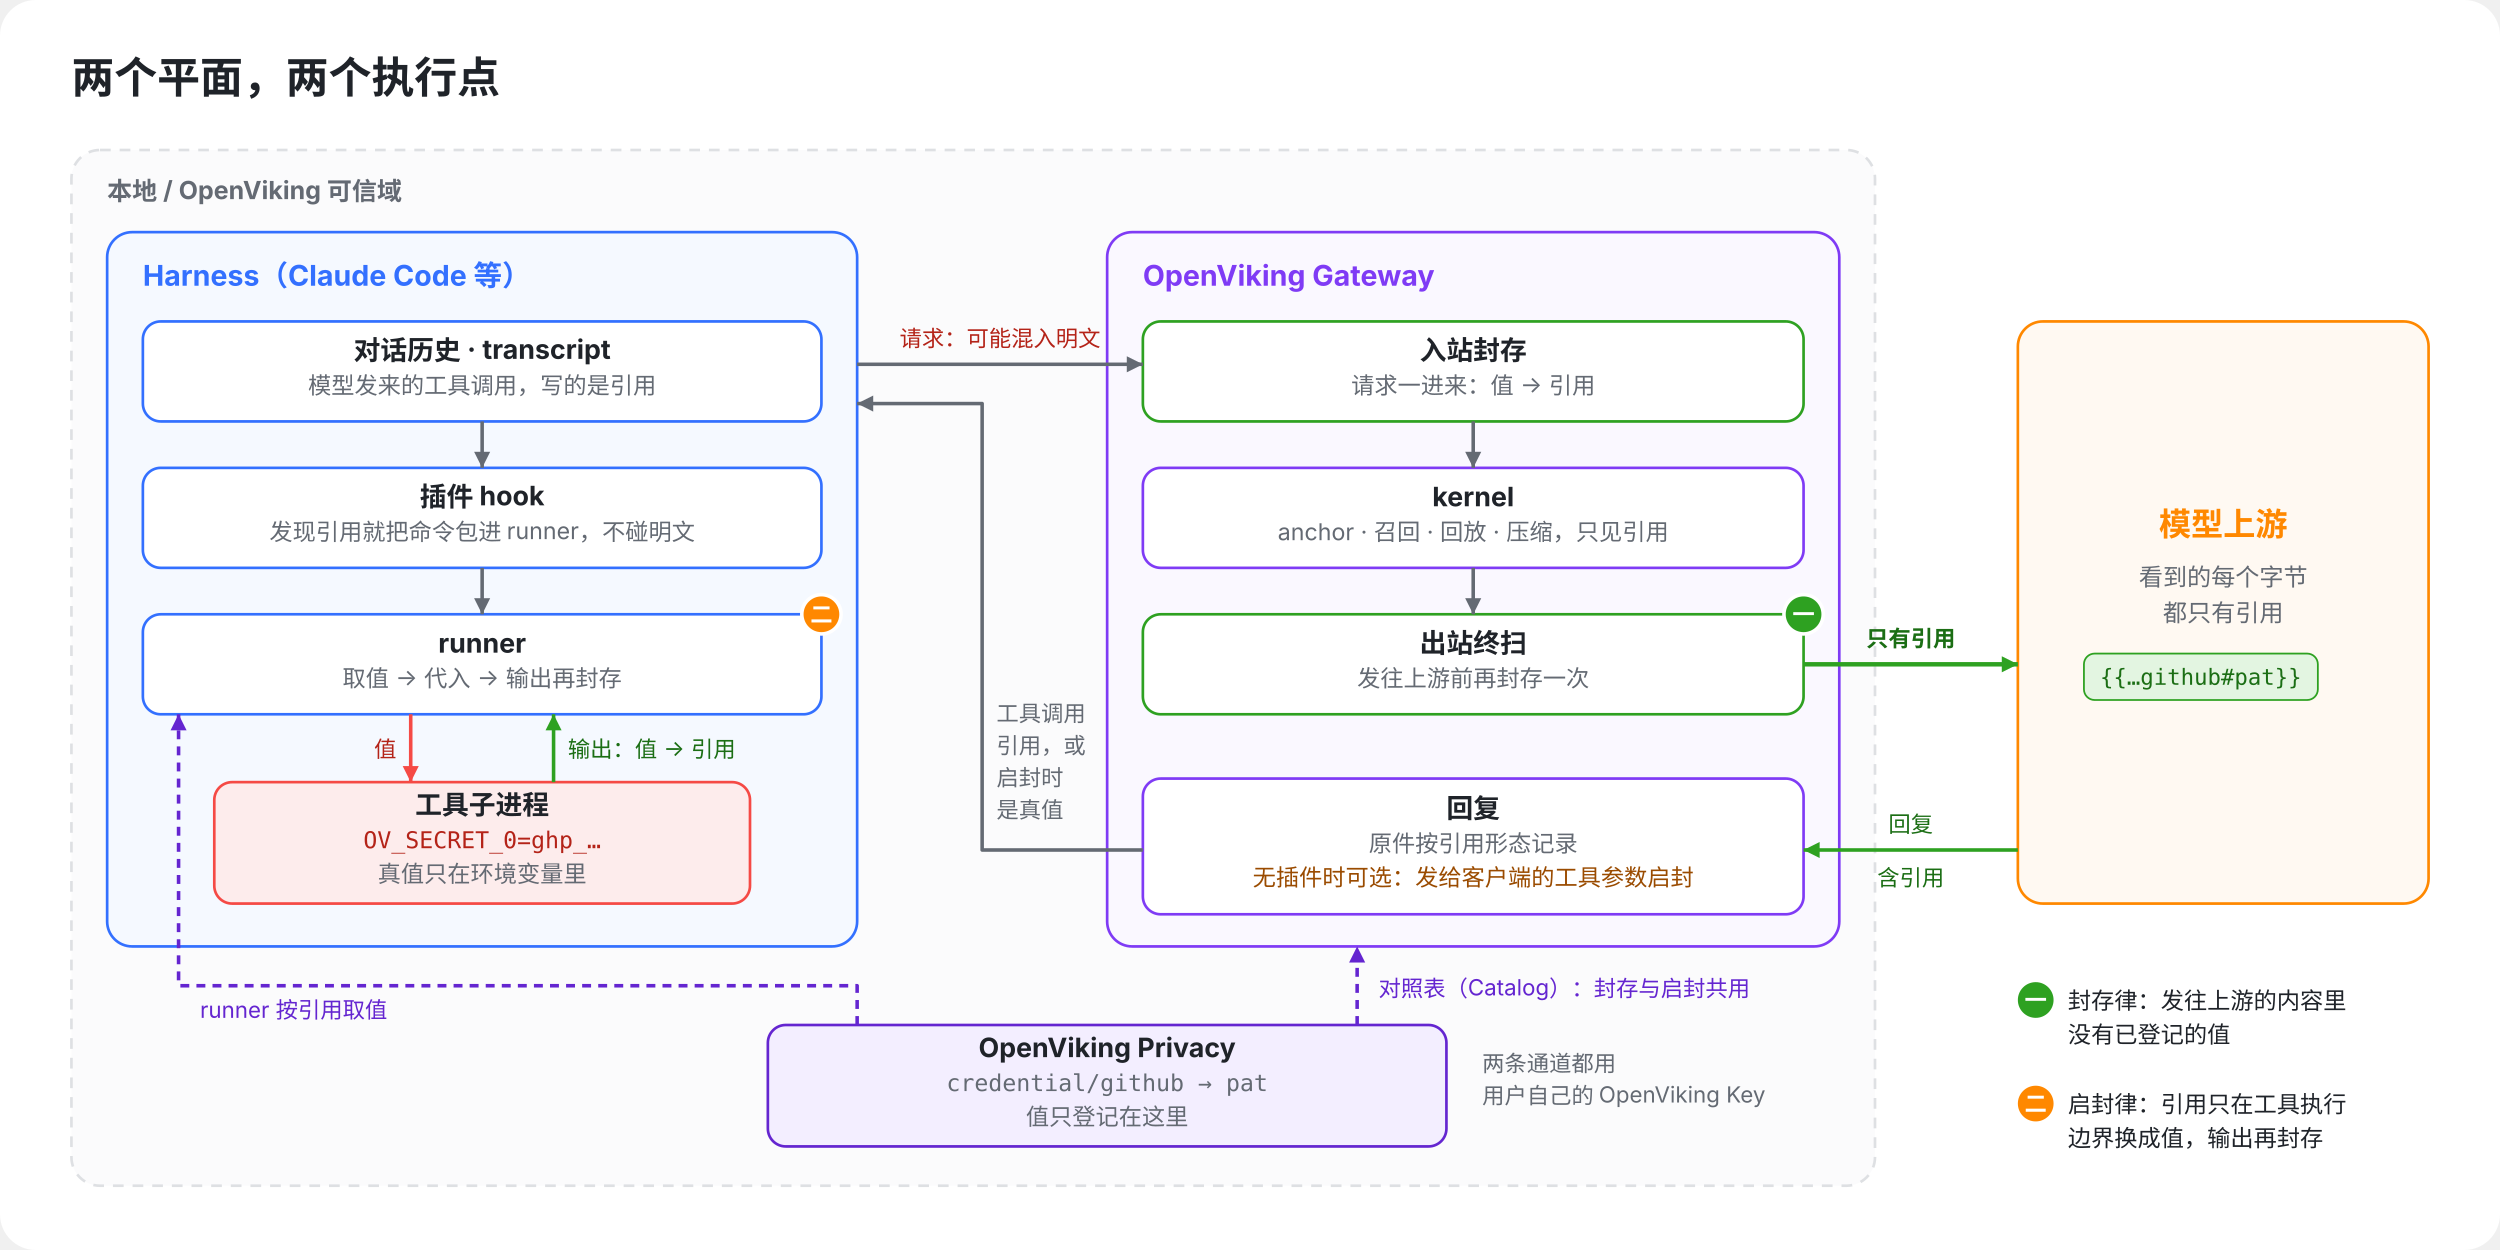
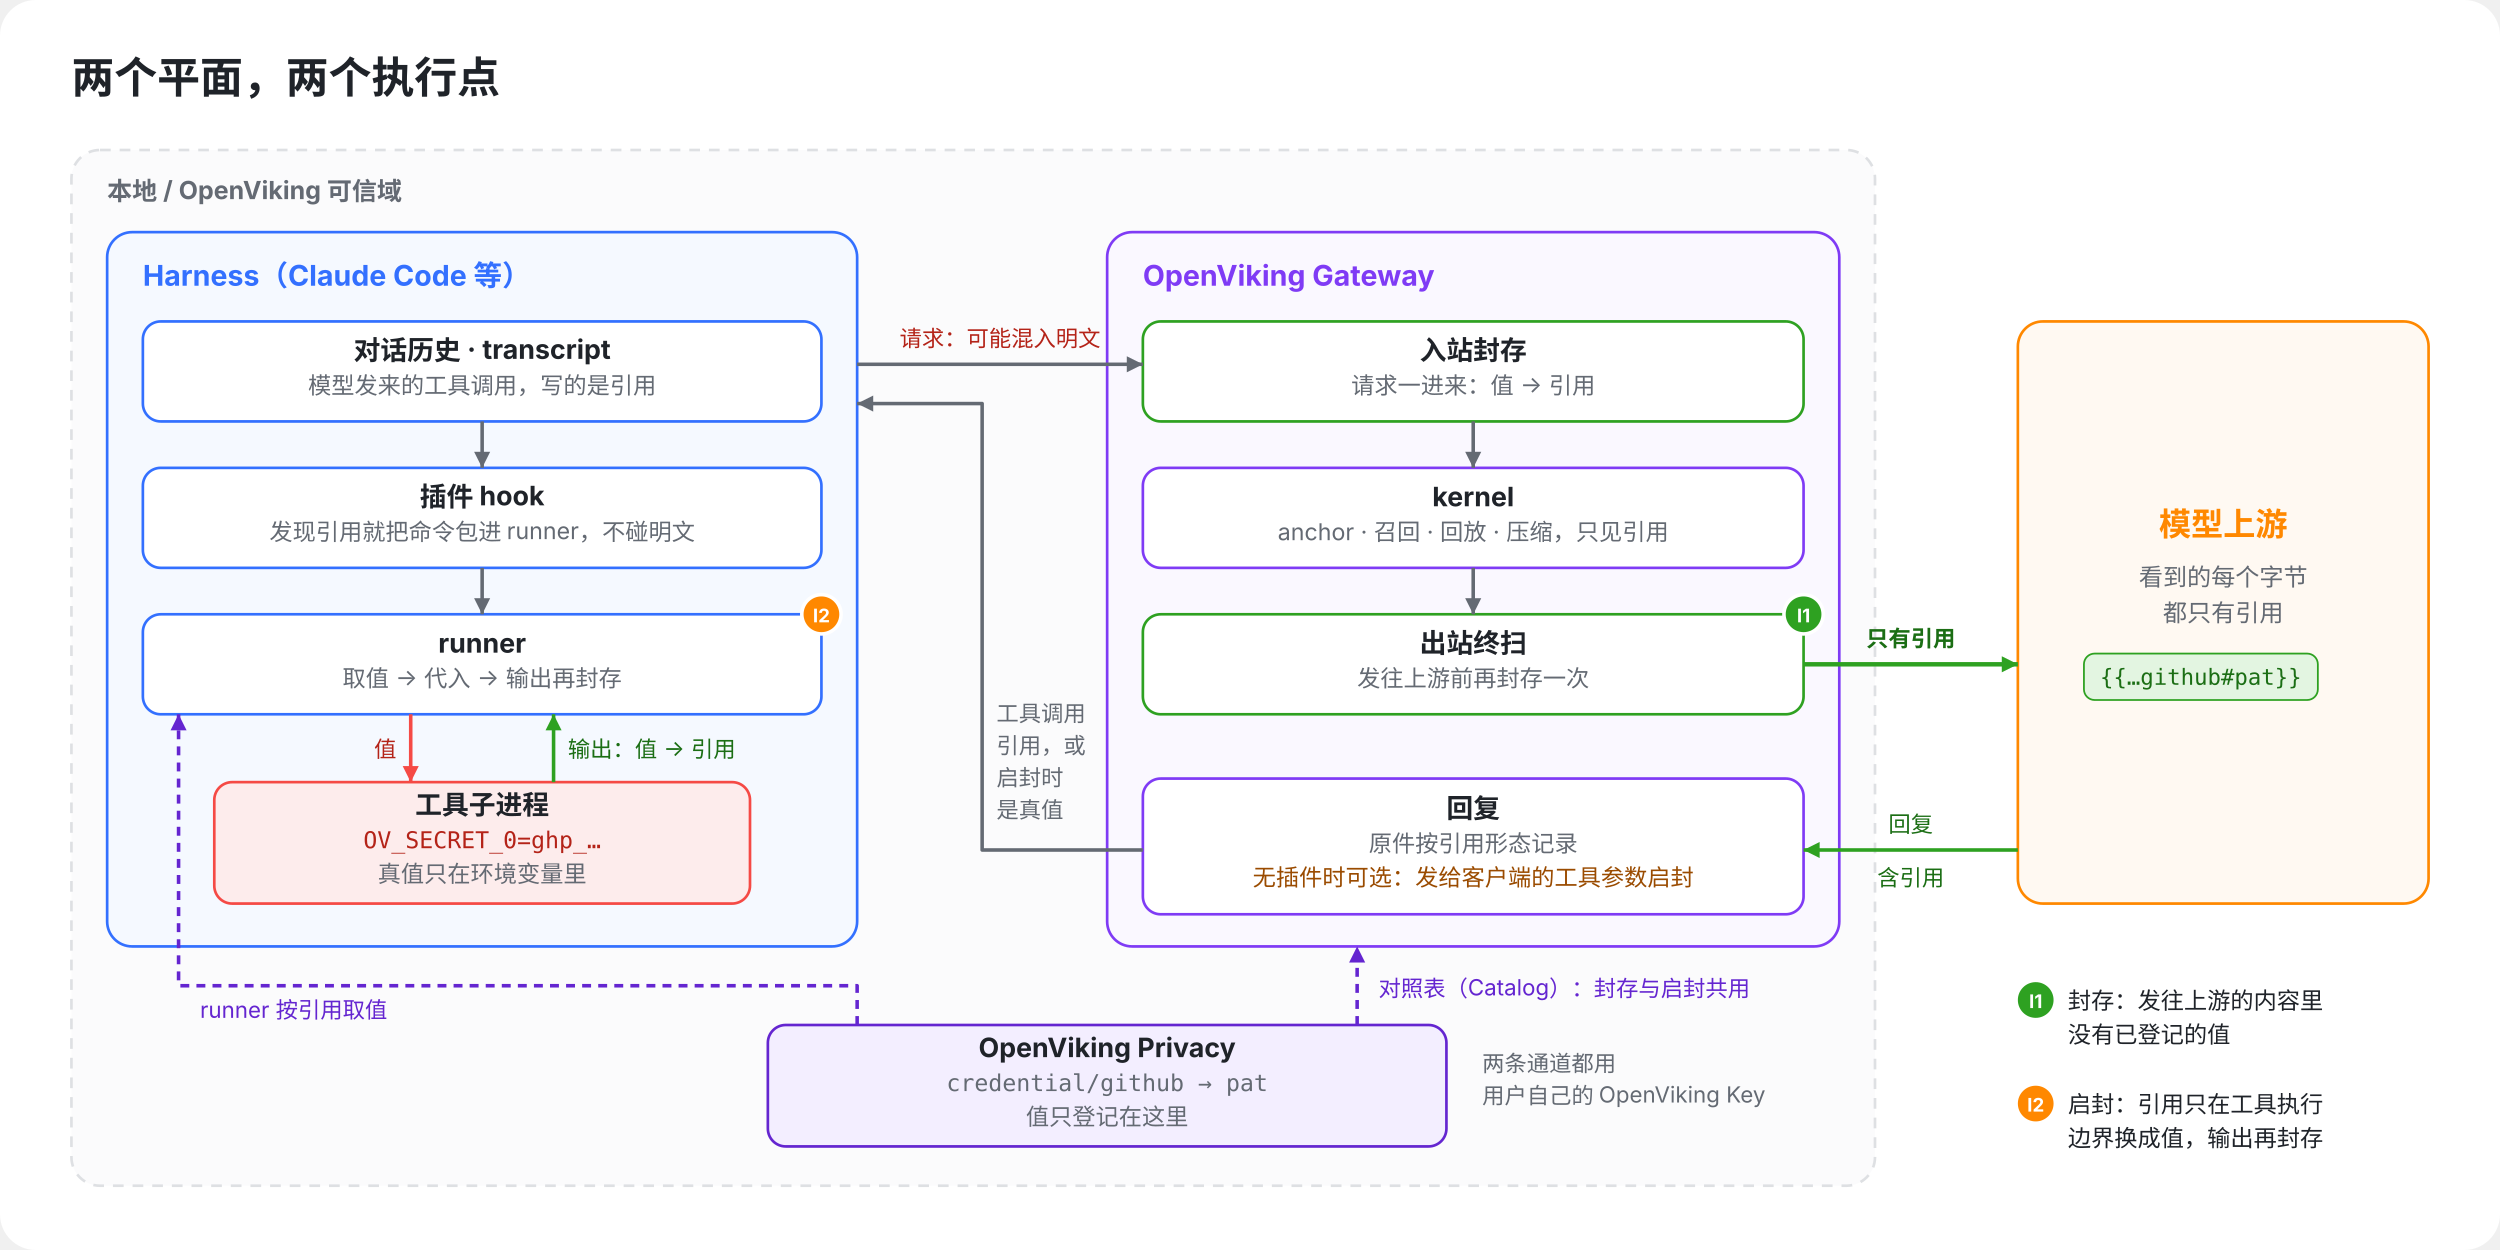
<svg xmlns="http://www.w3.org/2000/svg" width="1400" height="700" viewBox="0 0 1400 700">
  <rect x="0" y="0" width="1400" height="700" rx="20" fill="#FFFFFF" />
  <text x="40" y="52" font-family="Inter, -apple-system, BlinkMacSystemFont, 'Segoe UI', 'PingFang SC', 'Hiragino Sans GB', 'Microsoft YaHei', 'Noto Sans SC', 'Noto Sans CJK SC', sans-serif" font-size="24" font-weight="700" fill="#1F2329" text-anchor="start">两个平面，两个执行点</text>
  <rect x="40" y="84" width="1010" height="580" rx="16" fill="#FBFBFC" stroke="#DEE0E3" stroke-width="1.5" stroke-dasharray="6 5" />
  <text x="60" y="112" font-family="Inter, -apple-system, BlinkMacSystemFont, 'Segoe UI', 'PingFang SC', 'Hiragino Sans GB', 'Microsoft YaHei', 'Noto Sans SC', 'Noto Sans CJK SC', sans-serif" font-size="14" font-weight="700" fill="#646A73" text-anchor="start">本地 / OpenViking 可信域</text>
  <rect x="60" y="130" width="420" height="400" rx="14" fill="#F5F9FF" stroke="#3370FF" stroke-width="1.5" />
  <text x="80" y="160" font-family="Inter, -apple-system, BlinkMacSystemFont, 'Segoe UI', 'PingFang SC', 'Hiragino Sans GB', 'Microsoft YaHei', 'Noto Sans SC', 'Noto Sans CJK SC', sans-serif" font-size="16" font-weight="700" fill="#3370FF" text-anchor="start">Harness（Claude Code 等）</text>
  <rect x="80" y="180" width="380" height="56" rx="10" fill="#FFFFFF" stroke="#3370FF" stroke-width="1.5" />
  <text x="270" y="201.5" font-family="Inter, -apple-system, BlinkMacSystemFont, 'Segoe UI', 'PingFang SC', 'Hiragino Sans GB', 'Microsoft YaHei', 'Noto Sans SC', 'Noto Sans CJK SC', sans-serif" font-size="15" font-weight="700" fill="#1F2329" text-anchor="middle">对话历史 · transcript</text>
  <text x="270" y="220.5" font-family="Inter, -apple-system, BlinkMacSystemFont, 'Segoe UI', 'PingFang SC', 'Hiragino Sans GB', 'Microsoft YaHei', 'Noto Sans SC', 'Noto Sans CJK SC', sans-serif" font-size="13" font-weight="400" fill="#646A73" text-anchor="middle">模型发来的工具调用，写的是引用</text>
  <rect x="80" y="262" width="380" height="56" rx="10" fill="#FFFFFF" stroke="#3370FF" stroke-width="1.5" />
  <text x="270" y="283.5" font-family="Inter, -apple-system, BlinkMacSystemFont, 'Segoe UI', 'PingFang SC', 'Hiragino Sans GB', 'Microsoft YaHei', 'Noto Sans SC', 'Noto Sans CJK SC', sans-serif" font-size="15" font-weight="700" fill="#1F2329" text-anchor="middle">插件 hook</text>
  <text x="270" y="302.5" font-family="Inter, -apple-system, BlinkMacSystemFont, 'Segoe UI', 'PingFang SC', 'Hiragino Sans GB', 'Microsoft YaHei', 'Noto Sans SC', 'Noto Sans CJK SC', sans-serif" font-size="13" font-weight="400" fill="#646A73" text-anchor="middle">发现引用就把命令包进 runner，不碰明文</text>
  <rect x="80" y="344" width="380" height="56" rx="10" fill="#FFFFFF" stroke="#3370FF" stroke-width="1.5" />
  <text x="270" y="365.5" font-family="Inter, -apple-system, BlinkMacSystemFont, 'Segoe UI', 'PingFang SC', 'Hiragino Sans GB', 'Microsoft YaHei', 'Noto Sans SC', 'Noto Sans CJK SC', sans-serif" font-size="15" font-weight="700" fill="#1F2329" text-anchor="middle">runner</text>
  <text x="270" y="384.5" font-family="Inter, -apple-system, BlinkMacSystemFont, 'Segoe UI', 'PingFang SC', 'Hiragino Sans GB', 'Microsoft YaHei', 'Noto Sans SC', 'Noto Sans CJK SC', sans-serif" font-size="13" font-weight="400" fill="#646A73" text-anchor="middle">取值 → 代入 → 输出再封存</text>
  <rect x="120" y="438" width="300" height="68" rx="10" fill="#FDECEC" stroke="#F54A45" stroke-width="1.5" />
  <text x="270" y="456" font-family="Inter, -apple-system, BlinkMacSystemFont, 'Segoe UI', 'PingFang SC', 'Hiragino Sans GB', 'Microsoft YaHei', 'Noto Sans SC', 'Noto Sans CJK SC', sans-serif" font-size="15" font-weight="700" fill="#1F2329" text-anchor="middle">工具子进程</text>
  <text x="270" y="475" font-family="'SFMono-Regular', Menlo, Consolas, 'DejaVu Sans Mono', 'Noto Sans Mono CJK SC', monospace" font-size="13" font-weight="400" fill="#B42318" text-anchor="middle">OV_SECRET_0=ghp_…</text>
  <text x="270" y="494" font-family="Inter, -apple-system, BlinkMacSystemFont, 'Segoe UI', 'PingFang SC', 'Hiragino Sans GB', 'Microsoft YaHei', 'Noto Sans SC', 'Noto Sans CJK SC', sans-serif" font-size="13" font-weight="400" fill="#646A73" text-anchor="middle">真值只在环境变量里</text>
  <polyline points="270,236 270,262" fill="none" stroke="#646A73" stroke-width="2" stroke-linejoin="round" />
  <polygon points="270.0,262.0 274.5,253.0 265.5,253.0" fill="#646A73" />
  <polyline points="270,318 270,344" fill="none" stroke="#646A73" stroke-width="2" stroke-linejoin="round" />
  <polygon points="270.0,344.0 274.5,335.0 265.5,335.0" fill="#646A73" />
  <polyline points="230,400 230,438" fill="none" stroke="#F54A45" stroke-width="2" stroke-linejoin="round" />
  <polygon points="230.0,438.0 234.5,429.0 225.5,429.0" fill="#F54A45" />
  <text x="222" y="424" font-family="Inter, -apple-system, BlinkMacSystemFont, 'Segoe UI', 'PingFang SC', 'Hiragino Sans GB', 'Microsoft YaHei', 'Noto Sans SC', 'Noto Sans CJK SC', sans-serif" font-size="12.5" font-weight="400" fill="#B42318" text-anchor="end">值</text>
  <polyline points="310,438 310,400" fill="none" stroke="#2EA121" stroke-width="2" stroke-linejoin="round" />
  <polygon points="310.0,400.0 305.5,409.0 314.5,409.0" fill="#2EA121" />
  <text x="318" y="424" font-family="Inter, -apple-system, BlinkMacSystemFont, 'Segoe UI', 'PingFang SC', 'Hiragino Sans GB', 'Microsoft YaHei', 'Noto Sans SC', 'Noto Sans CJK SC', sans-serif" font-size="12.5" font-weight="400" fill="#1B6E14" text-anchor="start">输出：值 → 引用</text>
  <circle cx="460" cy="344" r="11" fill="#FF8800" stroke="#FFFFFF" stroke-width="2" />
-   <text x="460" y="348.5" font-family="Inter, -apple-system, BlinkMacSystemFont, 'Segoe UI', 'PingFang SC', 'Hiragino Sans GB', 'Microsoft YaHei', 'Noto Sans SC', 'Noto Sans CJK SC', sans-serif" font-size="12.5" font-weight="700" fill="#FFFFFF" text-anchor="middle">二</text>
+   <text x="460" y="348.5" font-family="Inter, -apple-system, BlinkMacSystemFont, 'Segoe UI', 'PingFang SC', 'Hiragino Sans GB', 'Microsoft YaHei', 'Noto Sans SC', 'Noto Sans CJK SC', sans-serif" font-size="10.5" font-weight="700" fill="#FFFFFF" text-anchor="middle">I2</text>
  <rect x="620" y="130" width="410" height="400" rx="14" fill="#FAF8FF" stroke="#7F3BF5" stroke-width="1.5" />
  <text x="640" y="160" font-family="Inter, -apple-system, BlinkMacSystemFont, 'Segoe UI', 'PingFang SC', 'Hiragino Sans GB', 'Microsoft YaHei', 'Noto Sans SC', 'Noto Sans CJK SC', sans-serif" font-size="16" font-weight="700" fill="#7F3BF5" text-anchor="start">OpenViking Gateway</text>
  <rect x="640" y="180" width="370" height="56" rx="10" fill="#FFFFFF" stroke="#2EA121" stroke-width="1.5" />
  <text x="825" y="201.5" font-family="Inter, -apple-system, BlinkMacSystemFont, 'Segoe UI', 'PingFang SC', 'Hiragino Sans GB', 'Microsoft YaHei', 'Noto Sans SC', 'Noto Sans CJK SC', sans-serif" font-size="15" font-weight="700" fill="#1F2329" text-anchor="middle">入站封存</text>
  <text x="825" y="220.5" font-family="Inter, -apple-system, BlinkMacSystemFont, 'Segoe UI', 'PingFang SC', 'Hiragino Sans GB', 'Microsoft YaHei', 'Noto Sans SC', 'Noto Sans CJK SC', sans-serif" font-size="13" font-weight="400" fill="#646A73" text-anchor="middle">请求一进来：值 → 引用</text>
  <rect x="640" y="262" width="370" height="56" rx="10" fill="#FFFFFF" stroke="#7F3BF5" stroke-width="1.5" />
  <text x="825" y="283.5" font-family="Inter, -apple-system, BlinkMacSystemFont, 'Segoe UI', 'PingFang SC', 'Hiragino Sans GB', 'Microsoft YaHei', 'Noto Sans SC', 'Noto Sans CJK SC', sans-serif" font-size="15" font-weight="700" fill="#1F2329" text-anchor="middle">kernel</text>
  <text x="825" y="302.5" font-family="Inter, -apple-system, BlinkMacSystemFont, 'Segoe UI', 'PingFang SC', 'Hiragino Sans GB', 'Microsoft YaHei', 'Noto Sans SC', 'Noto Sans CJK SC', sans-serif" font-size="13" font-weight="400" fill="#646A73" text-anchor="middle">anchor · 召回 · 回放 · 压缩，只见引用</text>
  <rect x="640" y="344" width="370" height="56" rx="10" fill="#FFFFFF" stroke="#2EA121" stroke-width="1.5" />
  <text x="825" y="365.5" font-family="Inter, -apple-system, BlinkMacSystemFont, 'Segoe UI', 'PingFang SC', 'Hiragino Sans GB', 'Microsoft YaHei', 'Noto Sans SC', 'Noto Sans CJK SC', sans-serif" font-size="15" font-weight="700" fill="#1F2329" text-anchor="middle">出站终扫</text>
  <text x="825" y="384.5" font-family="Inter, -apple-system, BlinkMacSystemFont, 'Segoe UI', 'PingFang SC', 'Hiragino Sans GB', 'Microsoft YaHei', 'Noto Sans SC', 'Noto Sans CJK SC', sans-serif" font-size="13" font-weight="400" fill="#646A73" text-anchor="middle">发往上游前再封存一次</text>
  <rect x="640" y="436" width="370" height="76" rx="10" fill="#FFFFFF" stroke="#7F3BF5" stroke-width="1.5" />
  <text x="825" y="458" font-family="Inter, -apple-system, BlinkMacSystemFont, 'Segoe UI', 'PingFang SC', 'Hiragino Sans GB', 'Microsoft YaHei', 'Noto Sans SC', 'Noto Sans CJK SC', sans-serif" font-size="15" font-weight="700" fill="#1F2329" text-anchor="middle">回复</text>
  <text x="825" y="477" font-family="Inter, -apple-system, BlinkMacSystemFont, 'Segoe UI', 'PingFang SC', 'Hiragino Sans GB', 'Microsoft YaHei', 'Noto Sans SC', 'Noto Sans CJK SC', sans-serif" font-size="13" font-weight="400" fill="#646A73" text-anchor="middle">原件按引用形态记录</text>
  <text x="825" y="496" font-family="Inter, -apple-system, BlinkMacSystemFont, 'Segoe UI', 'PingFang SC', 'Hiragino Sans GB', 'Microsoft YaHei', 'Noto Sans SC', 'Noto Sans CJK SC', sans-serif" font-size="13" font-weight="400" fill="#9A4B00" text-anchor="middle">无插件时可选：发给客户端的工具参数启封</text>
  <polyline points="825,236 825,262" fill="none" stroke="#646A73" stroke-width="2" stroke-linejoin="round" />
  <polygon points="825.0,262.0 829.5,253.0 820.5,253.0" fill="#646A73" />
  <polyline points="825,318 825,344" fill="none" stroke="#646A73" stroke-width="2" stroke-linejoin="round" />
  <polygon points="825.0,344.0 829.5,335.0 820.5,335.0" fill="#646A73" />
  <circle cx="1010" cy="344" r="11" fill="#2EA121" stroke="#FFFFFF" stroke-width="2" />
-   <text x="1010" y="348.5" font-family="Inter, -apple-system, BlinkMacSystemFont, 'Segoe UI', 'PingFang SC', 'Hiragino Sans GB', 'Microsoft YaHei', 'Noto Sans SC', 'Noto Sans CJK SC', sans-serif" font-size="12.5" font-weight="700" fill="#FFFFFF" text-anchor="middle">一</text>
+   <text x="1010" y="348.5" font-family="Inter, -apple-system, BlinkMacSystemFont, 'Segoe UI', 'PingFang SC', 'Hiragino Sans GB', 'Microsoft YaHei', 'Noto Sans SC', 'Noto Sans CJK SC', sans-serif" font-size="10.5" font-weight="700" fill="#FFFFFF" text-anchor="middle">I1</text>
  <rect x="1130" y="180" width="230" height="326" rx="14" fill="#FFF9F2" stroke="#FF8800" stroke-width="1.5" />
  <text x="1245" y="300" font-family="Inter, -apple-system, BlinkMacSystemFont, 'Segoe UI', 'PingFang SC', 'Hiragino Sans GB', 'Microsoft YaHei', 'Noto Sans SC', 'Noto Sans CJK SC', sans-serif" font-size="18" font-weight="700" fill="#FF8800" text-anchor="middle">模型上游</text>
  <text x="1245" y="328" font-family="Inter, -apple-system, BlinkMacSystemFont, 'Segoe UI', 'PingFang SC', 'Hiragino Sans GB', 'Microsoft YaHei', 'Noto Sans SC', 'Noto Sans CJK SC', sans-serif" font-size="13.5" font-weight="400" fill="#646A73" text-anchor="middle">看到的每个字节</text>
  <text x="1245" y="348" font-family="Inter, -apple-system, BlinkMacSystemFont, 'Segoe UI', 'PingFang SC', 'Hiragino Sans GB', 'Microsoft YaHei', 'Noto Sans SC', 'Noto Sans CJK SC', sans-serif" font-size="13.5" font-weight="400" fill="#646A73" text-anchor="middle">都只有引用</text>
  <rect x="1167" y="366" width="131" height="26" rx="6" fill="#E3F5E1" stroke="#2EA121" stroke-width="1" />
  <text x="1176" y="383.5" font-family="'SFMono-Regular', Menlo, Consolas, 'DejaVu Sans Mono', 'Noto Sans Mono CJK SC', monospace" font-size="12.5" font-weight="400" fill="#1B6E14" text-anchor="start">{{…github#pat}}</text>
  <polyline points="480,204 640,204" fill="none" stroke="#646A73" stroke-width="2" stroke-linejoin="round" />
  <polygon points="640.0,204.0 631.0,199.5 631.0,208.5" fill="#646A73" />
  <text x="560" y="194" font-family="Inter, -apple-system, BlinkMacSystemFont, 'Segoe UI', 'PingFang SC', 'Hiragino Sans GB', 'Microsoft YaHei', 'Noto Sans SC', 'Noto Sans CJK SC', sans-serif" font-size="12.5" font-weight="400" fill="#B42318" text-anchor="middle">请求：可能混入明文</text>
  <polyline points="1010,372 1130,372" fill="none" stroke="#2EA121" stroke-width="2.5" stroke-linejoin="round" />
  <polygon points="1130.0,372.0 1121.0,367.5 1121.0,376.5" fill="#2EA121" />
  <text x="1070" y="362" font-family="Inter, -apple-system, BlinkMacSystemFont, 'Segoe UI', 'PingFang SC', 'Hiragino Sans GB', 'Microsoft YaHei', 'Noto Sans SC', 'Noto Sans CJK SC', sans-serif" font-size="12.5" font-weight="700" fill="#1B6E14" text-anchor="middle">只有引用</text>
  <polyline points="1130,476 1010,476" fill="none" stroke="#2EA121" stroke-width="2" stroke-linejoin="round" />
  <polygon points="1010.0,476.0 1019.0,480.5 1019.0,471.5" fill="#2EA121" />
  <text x="1070" y="466" font-family="Inter, -apple-system, BlinkMacSystemFont, 'Segoe UI', 'PingFang SC', 'Hiragino Sans GB', 'Microsoft YaHei', 'Noto Sans SC', 'Noto Sans CJK SC', sans-serif" font-size="12.5" font-weight="400" fill="#1B6E14" text-anchor="middle">回复</text>
  <text x="1070" y="496" font-family="Inter, -apple-system, BlinkMacSystemFont, 'Segoe UI', 'PingFang SC', 'Hiragino Sans GB', 'Microsoft YaHei', 'Noto Sans SC', 'Noto Sans CJK SC', sans-serif" font-size="12.5" font-weight="400" fill="#1B6E14" text-anchor="middle">含引用</text>
  <polyline points="640,476 550,476 550,226 480,226" fill="none" stroke="#646A73" stroke-width="2" stroke-linejoin="round" />
  <polygon points="480.0,226.0 489.0,230.5 489.0,221.5" fill="#646A73" />
  <text x="558" y="404" font-family="Inter, -apple-system, BlinkMacSystemFont, 'Segoe UI', 'PingFang SC', 'Hiragino Sans GB', 'Microsoft YaHei', 'Noto Sans SC', 'Noto Sans CJK SC', sans-serif" font-size="12.5" font-weight="400" fill="#646A73" text-anchor="start">工具调用</text>
  <text x="558" y="422" font-family="Inter, -apple-system, BlinkMacSystemFont, 'Segoe UI', 'PingFang SC', 'Hiragino Sans GB', 'Microsoft YaHei', 'Noto Sans SC', 'Noto Sans CJK SC', sans-serif" font-size="12.5" font-weight="400" fill="#646A73" text-anchor="start">引用，或</text>
  <text x="558" y="440" font-family="Inter, -apple-system, BlinkMacSystemFont, 'Segoe UI', 'PingFang SC', 'Hiragino Sans GB', 'Microsoft YaHei', 'Noto Sans SC', 'Noto Sans CJK SC', sans-serif" font-size="12.5" font-weight="400" fill="#646A73" text-anchor="start">启封时</text>
  <text x="558" y="458" font-family="Inter, -apple-system, BlinkMacSystemFont, 'Segoe UI', 'PingFang SC', 'Hiragino Sans GB', 'Microsoft YaHei', 'Noto Sans SC', 'Noto Sans CJK SC', sans-serif" font-size="12.5" font-weight="400" fill="#646A73" text-anchor="start">是真值</text>
  <rect x="430" y="574" width="380" height="68" rx="10" fill="#F3EEFF" stroke="#6425D0" stroke-width="1.5" />
  <text x="620" y="592" font-family="Inter, -apple-system, BlinkMacSystemFont, 'Segoe UI', 'PingFang SC', 'Hiragino Sans GB', 'Microsoft YaHei', 'Noto Sans SC', 'Noto Sans CJK SC', sans-serif" font-size="15" font-weight="700" fill="#1F2329" text-anchor="middle">OpenViking Privacy</text>
  <text x="620" y="611" font-family="'SFMono-Regular', Menlo, Consolas, 'DejaVu Sans Mono', 'Noto Sans Mono CJK SC', monospace" font-size="13" font-weight="400" fill="#646A73" text-anchor="middle">credential/github  →  pat</text>
  <text x="620" y="630" font-family="Inter, -apple-system, BlinkMacSystemFont, 'Segoe UI', 'PingFang SC', 'Hiragino Sans GB', 'Microsoft YaHei', 'Noto Sans SC', 'Noto Sans CJK SC', sans-serif" font-size="13" font-weight="400" fill="#646A73" text-anchor="middle">值只登记在这里</text>
  <polyline points="480,574 480,552 100,552 100,400" fill="none" stroke="#6425D0" stroke-width="2" stroke-linejoin="round" stroke-dasharray="5 4" />
  <polygon points="100.0,400.0 95.5,409.0 104.5,409.0" fill="#6425D0" />
  <text x="112" y="570" font-family="Inter, -apple-system, BlinkMacSystemFont, 'Segoe UI', 'PingFang SC', 'Hiragino Sans GB', 'Microsoft YaHei', 'Noto Sans SC', 'Noto Sans CJK SC', sans-serif" font-size="12.5" font-weight="400" fill="#6425D0" text-anchor="start">runner 按引用取值</text>
  <polyline points="760,574 760,530" fill="none" stroke="#6425D0" stroke-width="2" stroke-linejoin="round" stroke-dasharray="5 4" />
  <polygon points="760.0,530.0 755.5,539.0 764.5,539.0" fill="#6425D0" />
  <text x="772" y="558" font-family="Inter, -apple-system, BlinkMacSystemFont, 'Segoe UI', 'PingFang SC', 'Hiragino Sans GB', 'Microsoft YaHei', 'Noto Sans SC', 'Noto Sans CJK SC', sans-serif" font-size="12.5" font-weight="400" fill="#6425D0" text-anchor="start">对照表（Catalog）：封存与启封共用</text>
  <text x="830" y="600" font-family="Inter, -apple-system, BlinkMacSystemFont, 'Segoe UI', 'PingFang SC', 'Hiragino Sans GB', 'Microsoft YaHei', 'Noto Sans SC', 'Noto Sans CJK SC', sans-serif" font-size="12.5" font-weight="400" fill="#646A73" text-anchor="start">两条通道都用</text>
  <text x="830" y="618" font-family="Inter, -apple-system, BlinkMacSystemFont, 'Segoe UI', 'PingFang SC', 'Hiragino Sans GB', 'Microsoft YaHei', 'Noto Sans SC', 'Noto Sans CJK SC', sans-serif" font-size="12.5" font-weight="400" fill="#646A73" text-anchor="start">用户自己的 OpenViking Key</text>
  <circle cx="1140" cy="560" r="11" fill="#2EA121" stroke="#FFFFFF" stroke-width="2" />
-   <text x="1140" y="564.5" font-family="Inter, -apple-system, BlinkMacSystemFont, 'Segoe UI', 'PingFang SC', 'Hiragino Sans GB', 'Microsoft YaHei', 'Noto Sans SC', 'Noto Sans CJK SC', sans-serif" font-size="12.5" font-weight="700" fill="#FFFFFF" text-anchor="middle">一</text>
-   <text x="1158" y="565" font-family="Inter, -apple-system, BlinkMacSystemFont, 'Segoe UI', 'PingFang SC', 'Hiragino Sans GB', 'Microsoft YaHei', 'Noto Sans SC', 'Noto Sans CJK SC', sans-serif" font-size="13" font-weight="400" fill="#1F2329" text-anchor="start">封存律：发往上游的内容里</text>
+   <text x="1140" y="564.5" font-family="Inter, -apple-system, BlinkMacSystemFont, 'Segoe UI', 'PingFang SC', 'Hiragino Sans GB', 'Microsoft YaHei', 'Noto Sans SC', 'Noto Sans CJK SC', sans-serif" font-size="10.5" font-weight="700" fill="#FFFFFF" text-anchor="middle">I1</text>
+   <text x="1158" y="565" font-family="Inter, -apple-system, BlinkMacSystemFont, 'Segoe UI', 'PingFang SC', 'Hiragino Sans GB', 'Microsoft YaHei', 'Noto Sans SC', 'Noto Sans CJK SC', sans-serif" font-size="13" font-weight="400" fill="#1F2329" text-anchor="start">封存：发往上游的内容里</text>
  <text x="1158" y="584" font-family="Inter, -apple-system, BlinkMacSystemFont, 'Segoe UI', 'PingFang SC', 'Hiragino Sans GB', 'Microsoft YaHei', 'Noto Sans SC', 'Noto Sans CJK SC', sans-serif" font-size="13" font-weight="400" fill="#1F2329" text-anchor="start">没有已登记的值</text>
  <circle cx="1140" cy="618" r="11" fill="#FF8800" stroke="#FFFFFF" stroke-width="2" />
-   <text x="1140" y="622.5" font-family="Inter, -apple-system, BlinkMacSystemFont, 'Segoe UI', 'PingFang SC', 'Hiragino Sans GB', 'Microsoft YaHei', 'Noto Sans SC', 'Noto Sans CJK SC', sans-serif" font-size="12.5" font-weight="700" fill="#FFFFFF" text-anchor="middle">二</text>
-   <text x="1158" y="623" font-family="Inter, -apple-system, BlinkMacSystemFont, 'Segoe UI', 'PingFang SC', 'Hiragino Sans GB', 'Microsoft YaHei', 'Noto Sans SC', 'Noto Sans CJK SC', sans-serif" font-size="13" font-weight="400" fill="#1F2329" text-anchor="start">启封律：引用只在工具执行</text>
+   <text x="1140" y="622.5" font-family="Inter, -apple-system, BlinkMacSystemFont, 'Segoe UI', 'PingFang SC', 'Hiragino Sans GB', 'Microsoft YaHei', 'Noto Sans SC', 'Noto Sans CJK SC', sans-serif" font-size="10.5" font-weight="700" fill="#FFFFFF" text-anchor="middle">I2</text>
+   <text x="1158" y="623" font-family="Inter, -apple-system, BlinkMacSystemFont, 'Segoe UI', 'PingFang SC', 'Hiragino Sans GB', 'Microsoft YaHei', 'Noto Sans SC', 'Noto Sans CJK SC', sans-serif" font-size="13" font-weight="400" fill="#1F2329" text-anchor="start">启封：引用只在工具执行</text>
  <text x="1158" y="642" font-family="Inter, -apple-system, BlinkMacSystemFont, 'Segoe UI', 'PingFang SC', 'Hiragino Sans GB', 'Microsoft YaHei', 'Noto Sans SC', 'Noto Sans CJK SC', sans-serif" font-size="13" font-weight="400" fill="#1F2329" text-anchor="start">边界换成值，输出再封存</text>
</svg>
